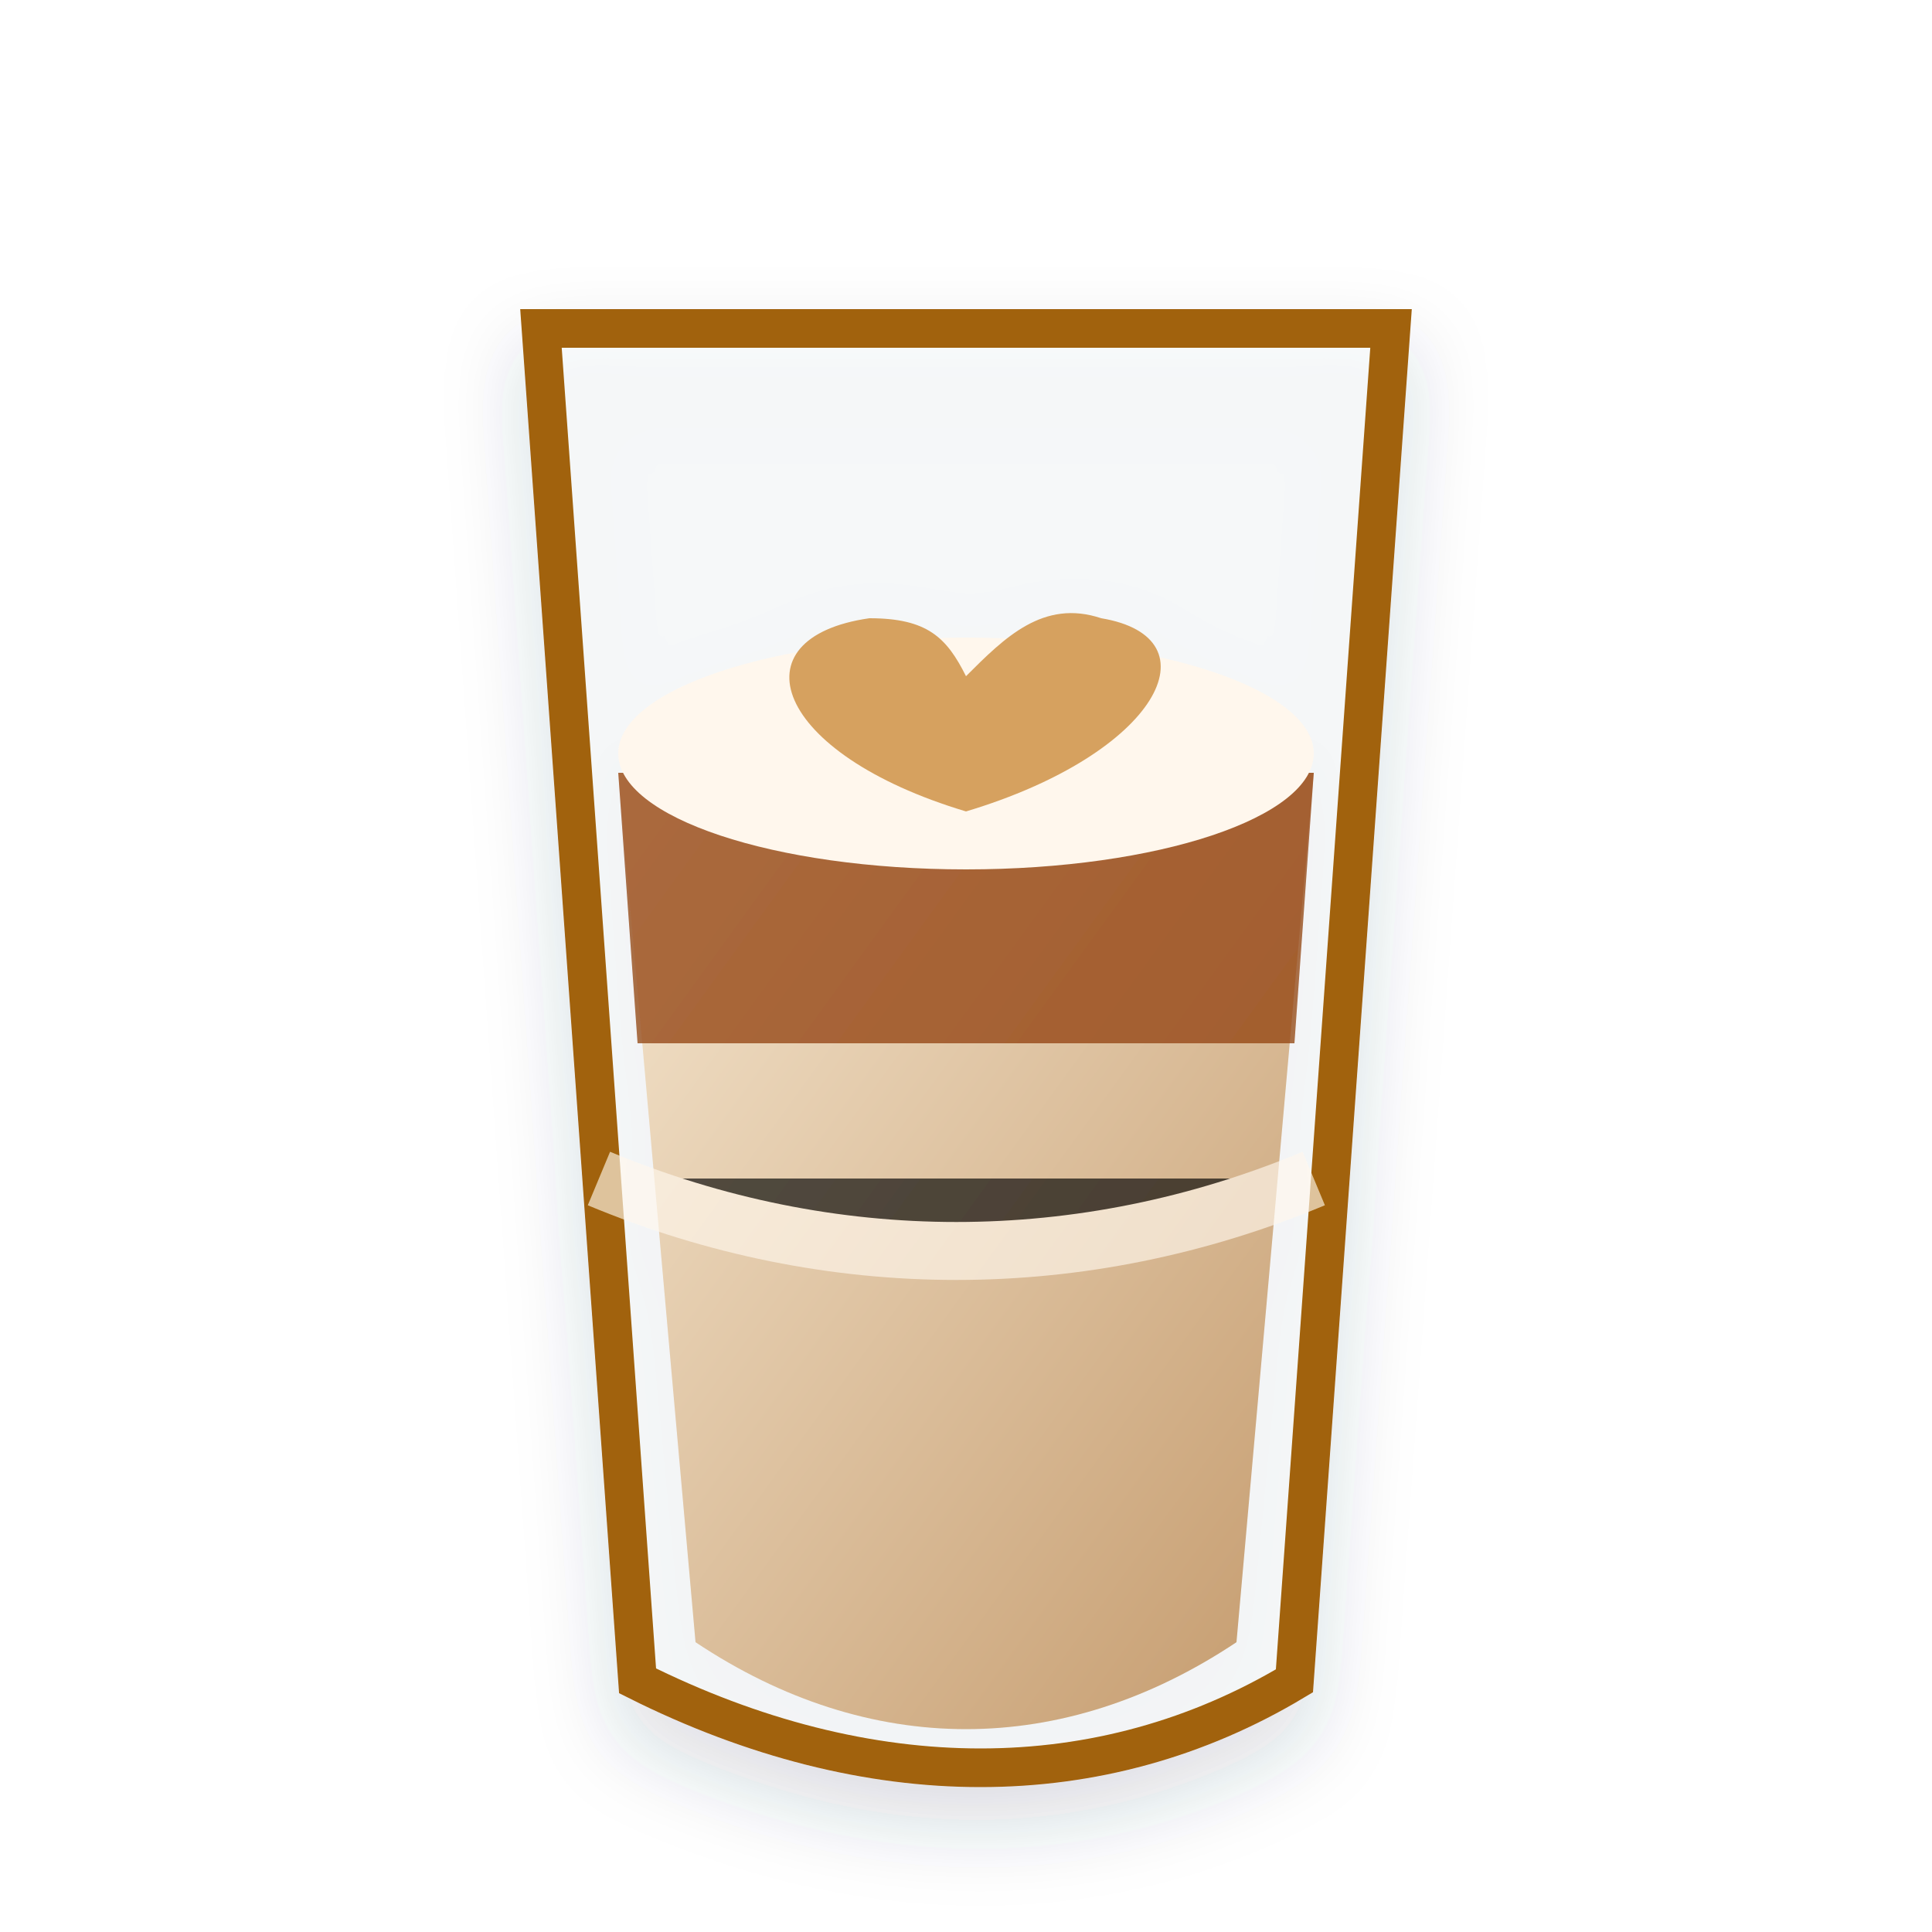
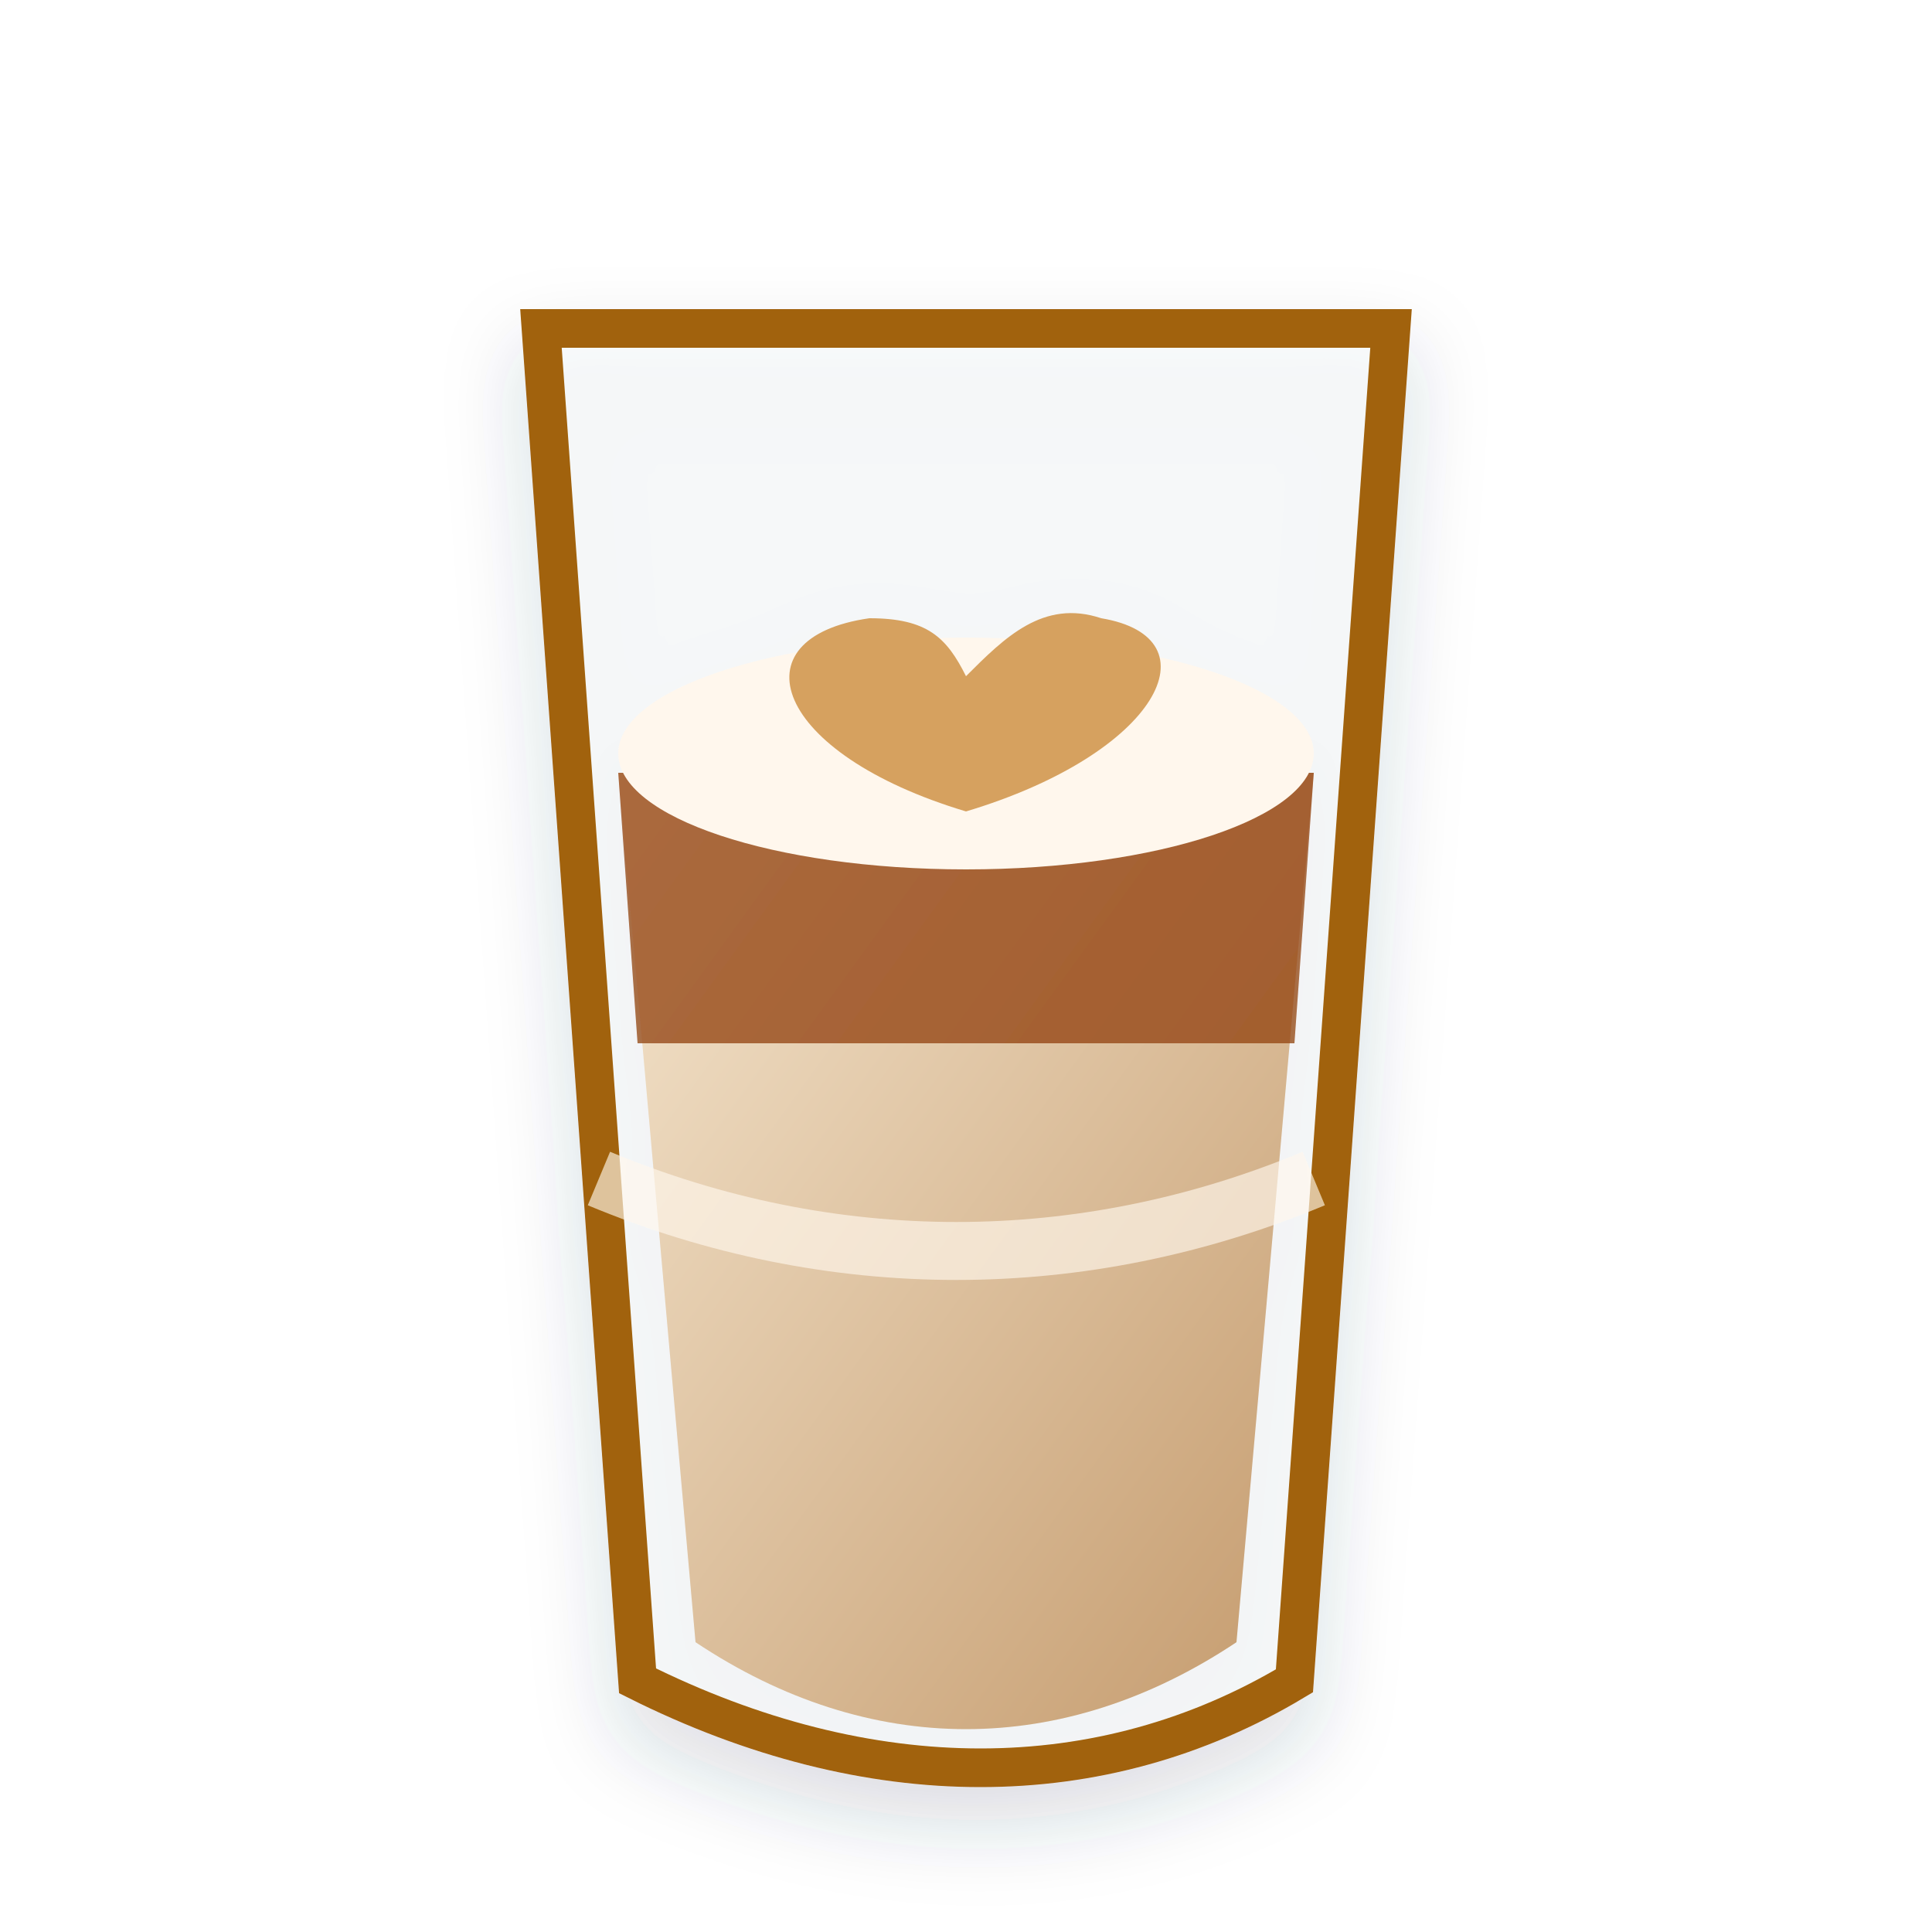
<svg xmlns="http://www.w3.org/2000/svg" viewBox="0 0 100 100">
  <defs>
    <linearGradient id="drinks-latte-main" x1="0" y1="0" x2="1" y2="1">
      <stop offset="0" stop-color="#f5e6cf" />
      <stop offset="1" stop-color="#c49a6c" />
    </linearGradient>
    <filter id="drinks-latte-shadow" x="-20%" y="-20%" width="140%" height="140%">
      <feDropShadow dx="0" dy="2" stdDeviation="2" flood-color="#334155" flood-opacity=".18" />
    </filter>
  </defs>
  <g filter="url(#drinks-latte-shadow)">
    <path d="M28 17h44l-5 70c-10 6-22 6-34 0Z" fill="#f8fafc" fill-opacity=".55" stroke="#a16207" stroke-width="2" />
    <path d="M32 40h36l-4 45c-9 6-19 6-28 0Z" fill="url(#drinks-latte-main)" />
    <path d="M32 40h36l-1 14H33Z" fill="#92400e" opacity=".75" />
    <ellipse cx="50" cy="39" rx="18" ry="6" fill="#fff7ed" />
    <path d="M50 42c-10-3-12-9-5-10 3 0 4 1 5 3 2-2 4-4 7-3 6 1 3 7-7 10Z" fill="#d6a15f" />
-     <path d="M31 61c12 5 25 5 37 0" stroke="#fff7ed" stroke-width="3" opacity=".65" />
+     <path fill="none" d="M31 61c12 5 25 5 37 0" stroke="#fff7ed" stroke-width="3" opacity=".65" />
  </g>
</svg>
